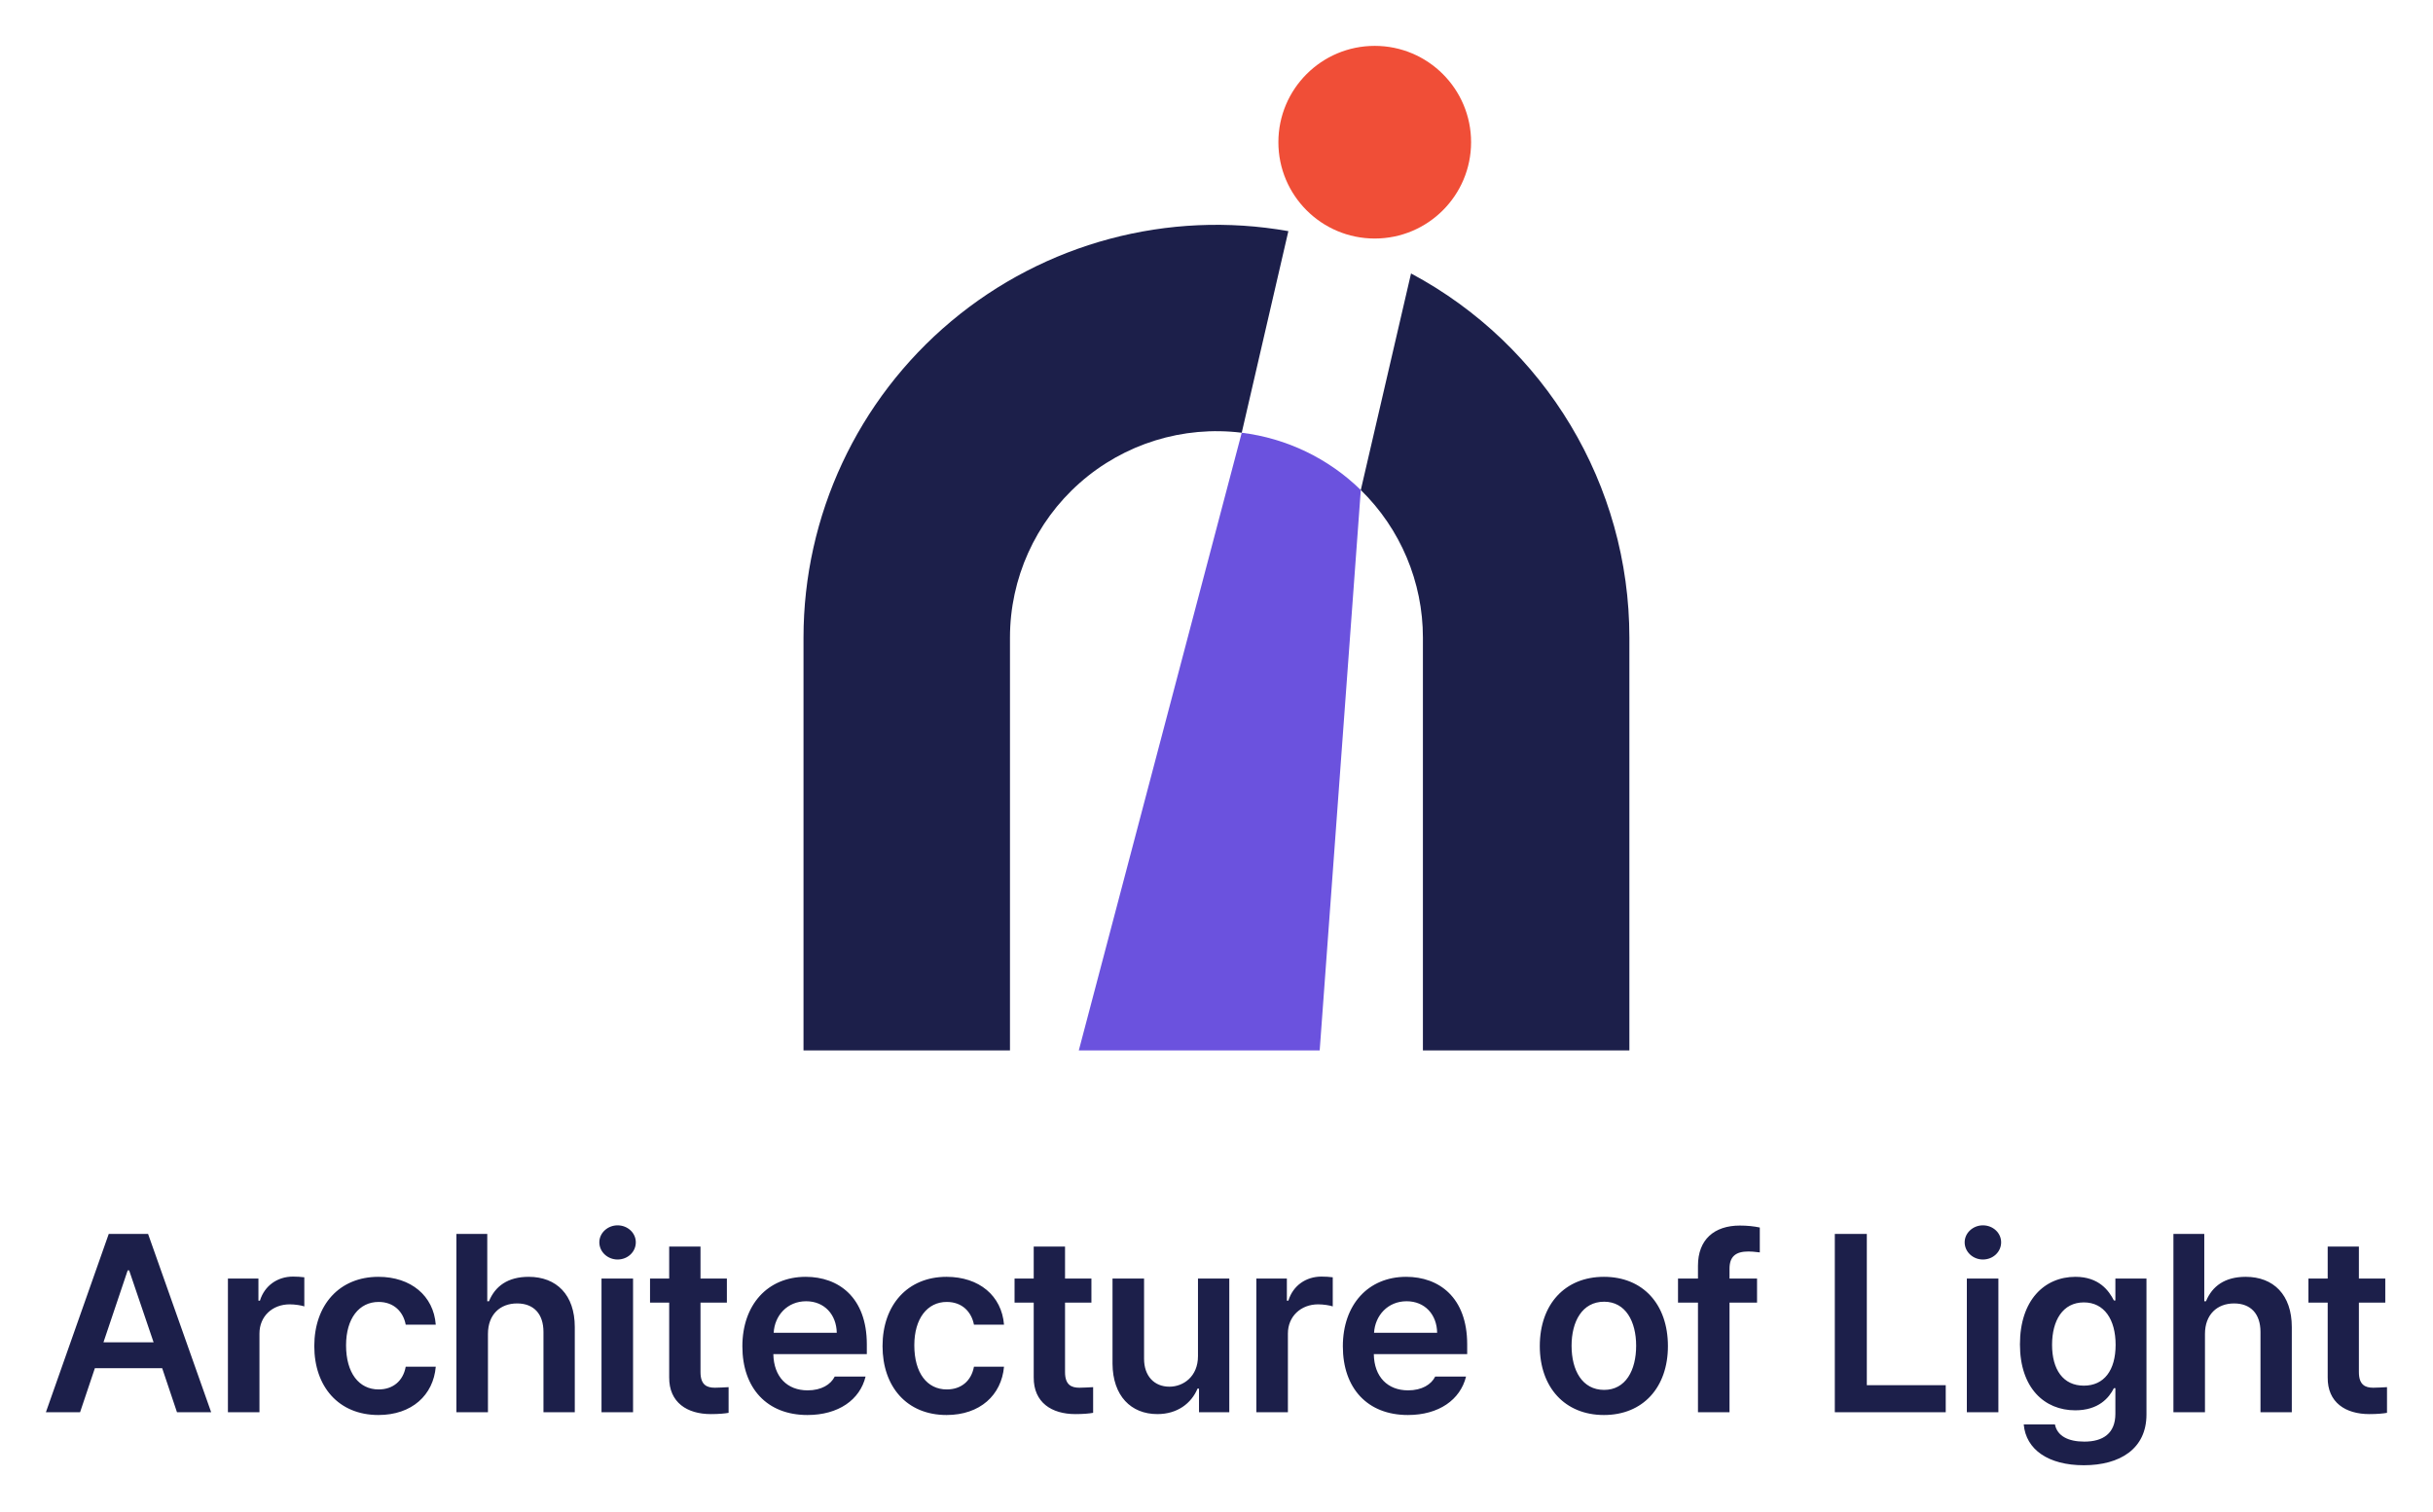
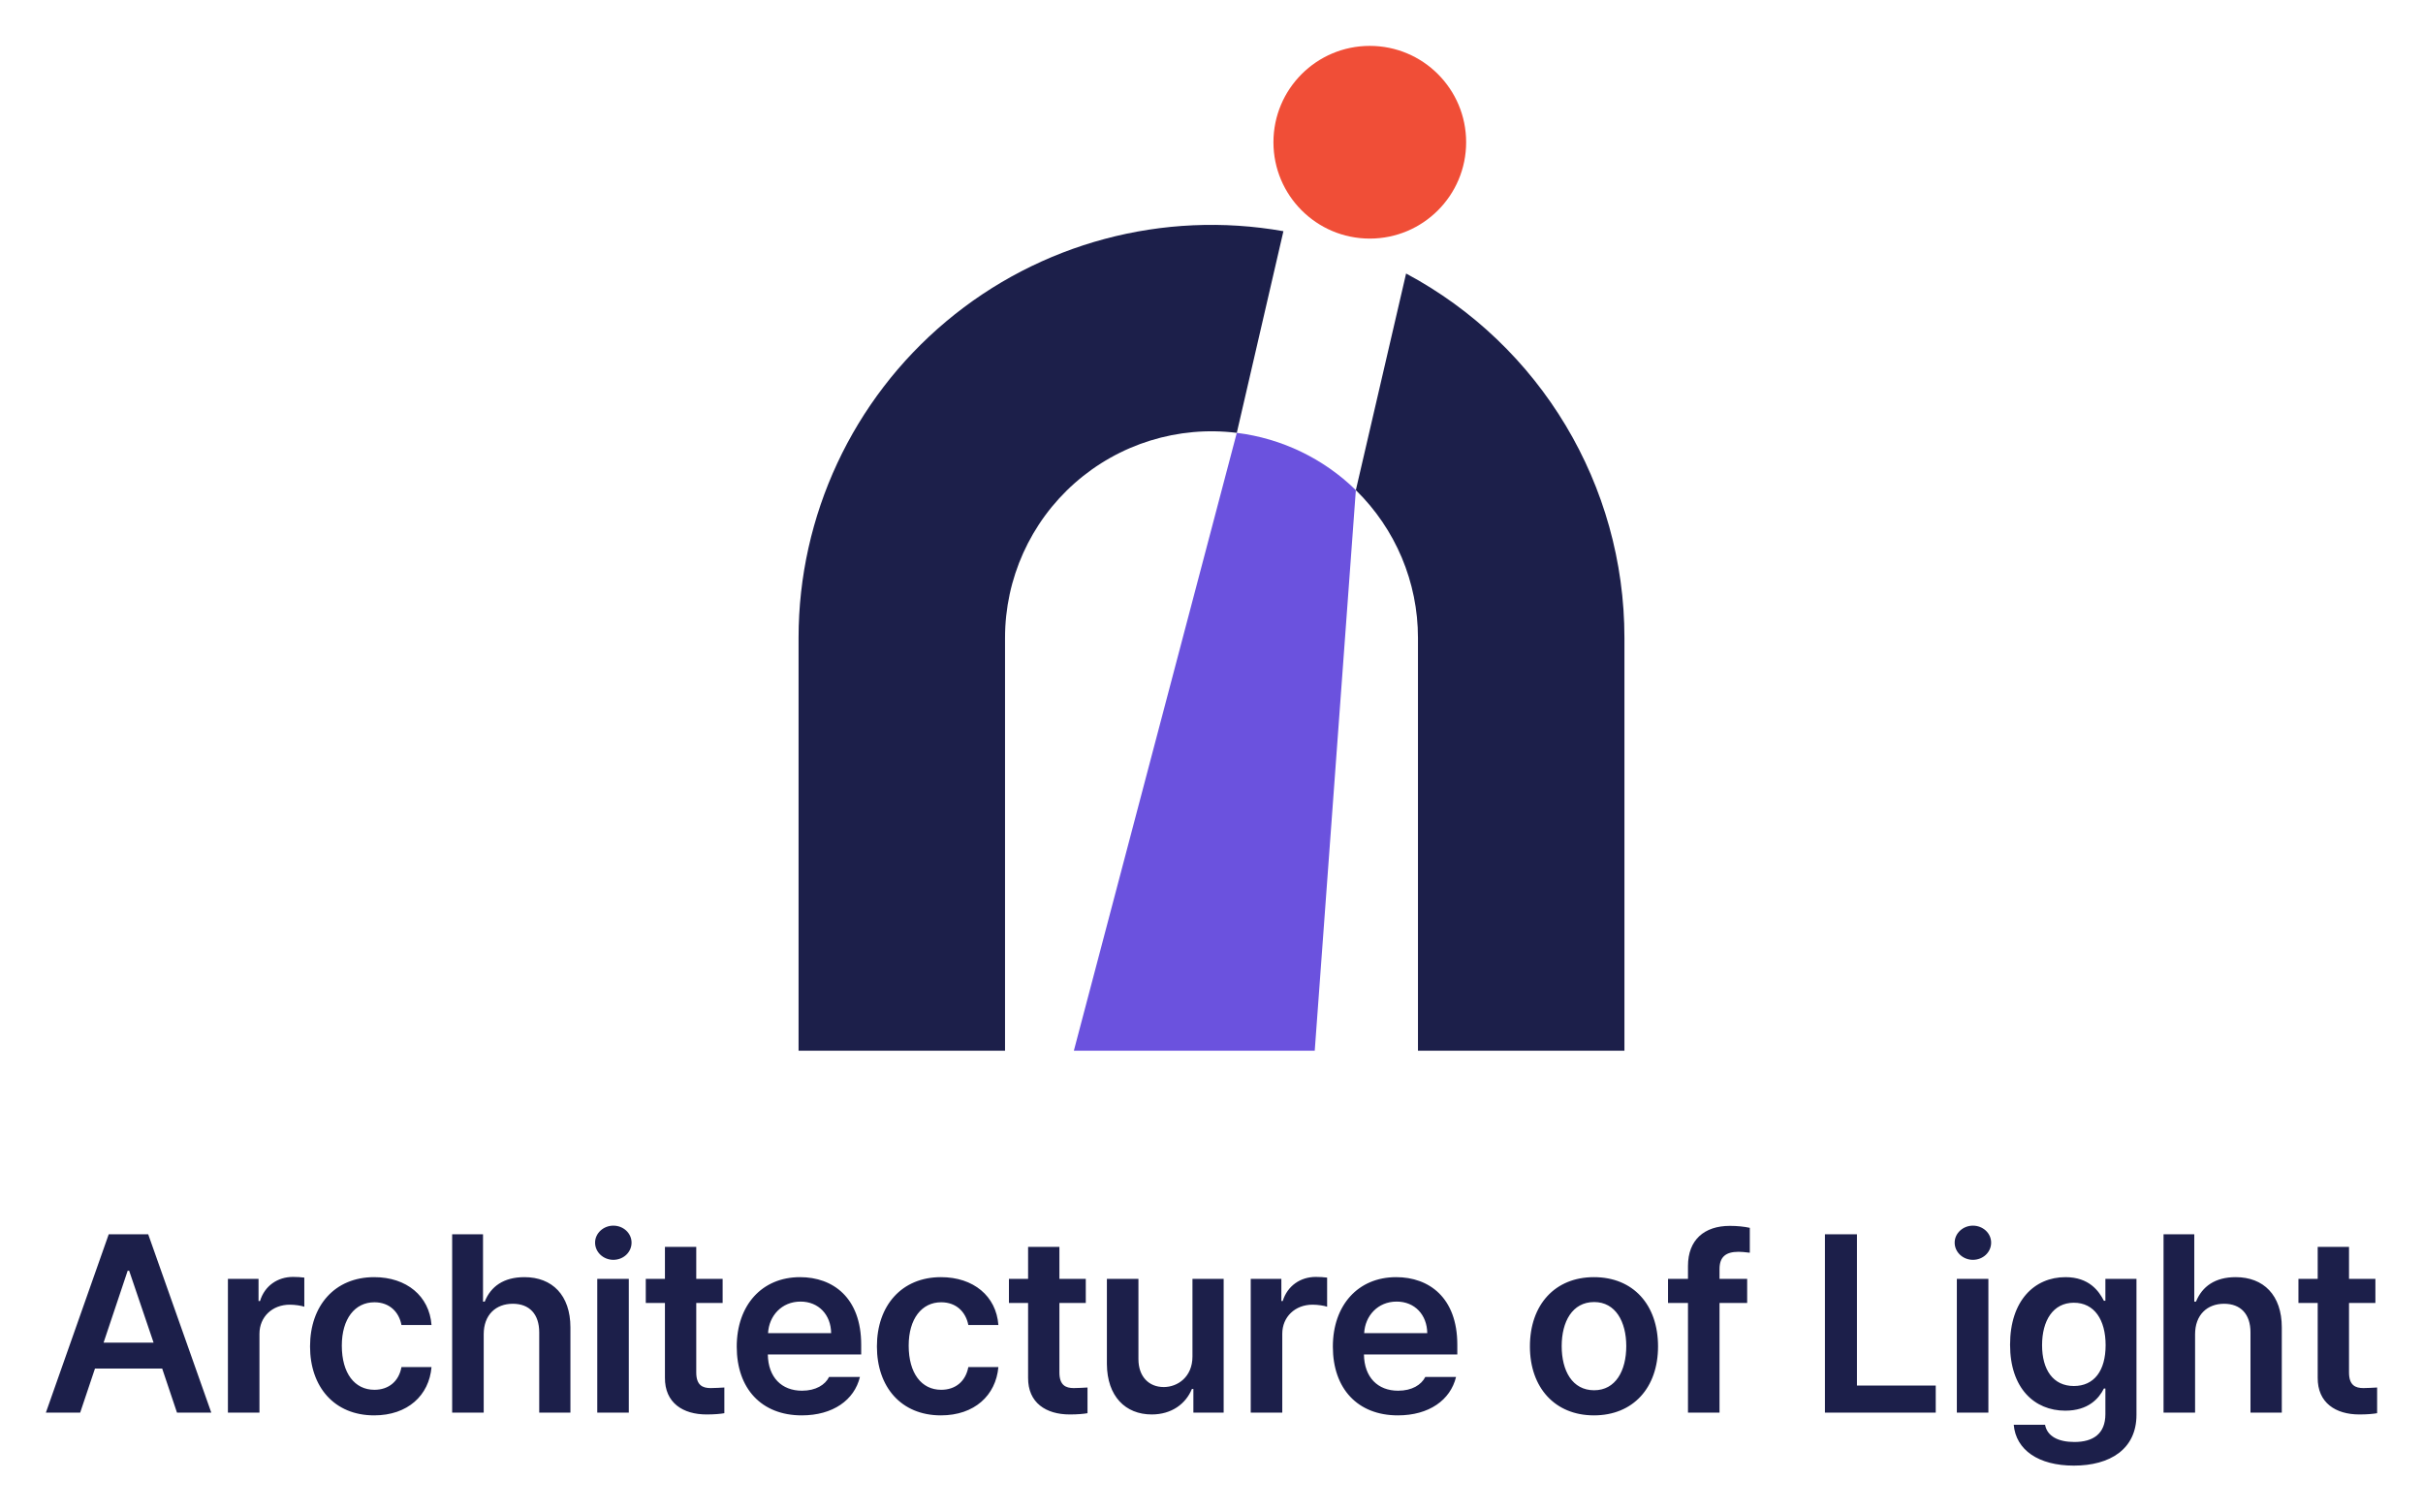
- <svg xmlns="http://www.w3.org/2000/svg" viewBox="-58.05 -1.6 212.11 131.77" role="img" aria-label="Architecture of Light">
+ <svg xmlns="http://www.w3.org/2000/svg" viewBox="-57.62 -1.6 211.24 131.77" role="img" aria-label="Architecture of Light">
  <g transform="scale(1.5)">
    <path fill="#6B52DE" d="M33.47 24.09A12 12 0 0 1 40.39 27.42L38 60H24Z" />
    <path fill="#1C1F4A" d="M8 60V36A24 24 0 0 1 36.18 12.37L33.47 24.09A12 12 0 0 0 20 36V60ZM43.31 14.83A24 24 0 0 1 56 36V60H44V36A12 12 0 0 0 40.39 27.42Z" />
    <circle fill="#F04E37" cx="41.2" cy="7.2" r="5.6" />
  </g>
-   <path fill="#1C1F4A" d="M-51.07 121.55L-49.78 117.71L-43.91 117.71L-42.62 121.55L-39.64 121.55L-45.14 106L-48.57 106L-54.05 121.55ZM-49.03 115.45L-46.92 109.18L-46.79 109.18L-44.66 115.45ZM-38.18 121.55L-35.43 121.55L-35.43 114.68C-35.43 113.2 -34.32 112.14 -32.79 112.14C-32.34 112.14 -31.76 112.23 -31.52 112.32L-31.52 109.78C-31.78 109.74 -32.21 109.72 -32.51 109.72C-33.84 109.72 -34.98 110.49 -35.39 111.82L-35.52 111.82L-35.52 109.89L-38.18 109.89ZM-25.06 121.79C-22.14 121.79 -20.27 120.05 -20.06 117.58L-22.68 117.58C-22.91 118.85 -23.82 119.56 -25.04 119.56C-26.76 119.56 -27.88 118.12 -27.88 115.71C-27.88 113.37 -26.74 111.93 -25.04 111.93C-23.71 111.93 -22.89 112.79 -22.68 113.91L-20.06 113.91C-20.25 111.39 -22.23 109.74 -25.06 109.74C-28.48 109.74 -30.65 112.21 -30.65 115.78C-30.65 119.3 -28.54 121.79 -25.06 121.79ZM-15.51 114.72C-15.51 113.03 -14.45 112.06 -12.97 112.06C-11.53 112.06 -10.67 112.96 -10.67 114.55L-10.67 121.55L-7.94 121.55L-7.94 114.12C-7.94 111.31 -9.53 109.74 -11.96 109.74C-13.77 109.74 -14.88 110.55 -15.42 111.87L-15.57 111.87L-15.57 106L-18.26 106L-18.26 121.55L-15.51 121.55ZM-5.61 121.55L-2.86 121.55L-2.86 109.89L-5.61 109.89ZM-4.21 108.23C-3.33 108.23 -2.62 107.57 -2.62 106.73C-2.62 105.91 -3.33 105.25 -4.21 105.25C-5.07 105.25 -5.8 105.91 -5.8 106.73C-5.8 107.57 -5.07 108.23 -4.21 108.23ZM5.32 109.89L3.02 109.89L3.02 107.1L0.29 107.1L0.29 109.89L-1.38 109.89L-1.38 111.99L0.29 111.99L0.29 118.5C0.27 120.7 1.86 121.71 3.92 121.71C4.61 121.71 5.15 121.66 5.47 121.6L5.47 119.36C5.13 119.38 4.59 119.41 4.27 119.41C3.58 119.41 3.02 119.17 3.02 118.05L3.02 111.99L5.32 111.99ZM12.34 121.79C15.05 121.79 16.92 120.46 17.41 118.44L14.72 118.44C14.38 119.13 13.56 119.64 12.36 119.64C10.58 119.64 9.41 118.47 9.37 116.48L17.52 116.48L17.52 115.63C17.52 111.52 15.05 109.74 12.19 109.74C8.86 109.74 6.67 112.19 6.67 115.8C6.67 119.45 8.82 121.79 12.34 121.79ZM9.4 114.62C9.48 113.12 10.58 111.87 12.23 111.87C13.82 111.87 14.87 113.03 14.9 114.62ZM24.47 121.79C27.39 121.79 29.26 120.05 29.48 117.58L26.86 117.58C26.62 118.85 25.72 119.56 24.49 119.56C22.77 119.56 21.66 118.12 21.66 115.71C21.66 113.37 22.8 111.93 24.49 111.93C25.83 111.93 26.64 112.79 26.86 113.91L29.48 113.91C29.28 111.39 27.31 109.74 24.47 109.74C21.06 109.74 18.89 112.21 18.89 115.78C18.89 119.3 20.99 121.79 24.47 121.79ZM37.1 109.89L34.8 109.89L34.8 107.1L32.07 107.1L32.07 109.89L30.4 109.89L30.4 111.99L32.07 111.99L32.07 118.5C32.05 120.7 33.64 121.71 35.7 121.71C36.39 121.71 36.93 121.66 37.25 121.6L37.25 119.36C36.9 119.38 36.37 119.41 36.05 119.41C35.36 119.41 34.8 119.17 34.8 118.05L34.8 111.99L37.1 111.99ZM46.39 116.66C46.39 118.44 45.11 119.32 43.9 119.32C42.57 119.32 41.69 118.38 41.69 116.89L41.69 109.89L38.94 109.89L38.94 117.32C38.96 120.12 40.55 121.71 42.85 121.71C44.59 121.71 45.81 120.78 46.35 119.49L46.48 119.49L46.48 121.55L49.12 121.55L49.12 109.89L46.39 109.89ZM51.48 121.55L54.23 121.55L54.23 114.68C54.23 113.2 55.35 112.14 56.87 112.14C57.32 112.14 57.9 112.23 58.14 112.32L58.14 109.78C57.88 109.74 57.45 109.72 57.15 109.72C55.82 109.72 54.68 110.49 54.27 111.82L54.14 111.82L54.14 109.89L51.48 109.89ZM64.69 121.79C67.39 121.79 69.26 120.46 69.76 118.44L67.07 118.44C66.73 119.13 65.91 119.64 64.71 119.64C62.93 119.64 61.75 118.47 61.72 116.48L69.86 116.48L69.86 115.63C69.86 111.52 67.39 109.74 64.54 109.74C61.21 109.74 59.02 112.19 59.02 115.8C59.02 119.45 61.16 121.79 64.69 121.79ZM61.74 114.62C61.83 113.12 62.93 111.87 64.58 111.87C66.17 111.87 67.22 113.03 67.24 114.62ZM81.78 121.79C85.19 121.79 87.36 119.38 87.36 115.78C87.36 112.14 85.19 109.74 81.78 109.74C78.38 109.74 76.19 112.14 76.19 115.78C76.19 119.38 78.38 121.79 81.78 121.79ZM81.8 119.6C79.89 119.6 78.96 117.9 78.96 115.75C78.96 113.63 79.89 111.91 81.8 111.91C83.67 111.91 84.59 113.63 84.59 115.75C84.59 117.9 83.67 119.6 81.8 119.6ZM95.13 109.89L92.73 109.89L92.73 109.03C92.73 107.98 93.26 107.53 94.38 107.53C94.57 107.53 94.92 107.55 95.37 107.61L95.37 105.44C94.85 105.33 94.27 105.27 93.63 105.27C91.4 105.27 89.98 106.49 89.98 108.77L89.98 109.89L88.24 109.89L88.24 111.99L89.98 111.99L89.98 121.55L92.73 121.55L92.73 111.99L95.13 111.99ZM101.91 121.55L111.58 121.55L111.58 119.19L104.7 119.19L104.7 106L101.91 106ZM113.42 121.55L116.17 121.55L116.17 109.89L113.42 109.89ZM114.82 108.23C115.7 108.23 116.41 107.57 116.41 106.73C116.41 105.91 115.7 105.25 114.82 105.25C113.96 105.25 113.23 105.91 113.23 106.73C113.23 107.57 113.96 108.23 114.82 108.23ZM123.62 126.17C126.78 126.17 129.08 124.73 129.08 121.75L129.08 109.89L126.37 109.89L126.37 111.8L126.24 111.8C125.81 110.96 124.95 109.74 122.89 109.74C120.18 109.74 118.05 111.78 118.05 115.63C118.05 119.43 120.18 121.38 122.87 121.38C124.89 121.38 125.81 120.31 126.24 119.45L126.37 119.45L126.37 121.68C126.37 123.4 125.29 124.11 123.66 124.11C122.26 124.11 121.3 123.62 121.1 122.61L118.38 122.61C118.57 124.8 120.52 126.17 123.62 126.17ZM123.62 119.23C121.81 119.23 120.85 117.82 120.85 115.67C120.85 113.54 121.79 111.97 123.62 111.97C125.4 111.97 126.39 113.46 126.39 115.67C126.39 117.9 125.38 119.23 123.62 119.23ZM134.18 114.72C134.18 113.03 135.24 112.06 136.72 112.06C138.16 112.06 139.02 112.96 139.02 114.55L139.02 121.55L141.75 121.55L141.75 114.12C141.75 111.31 140.16 109.74 137.73 109.74C135.92 109.74 134.81 110.55 134.27 111.87L134.12 111.87L134.12 106L131.43 106L131.43 121.55L134.18 121.55ZM149.9 109.89L147.6 109.89L147.6 107.1L144.88 107.1L144.88 109.89L143.2 109.89L143.2 111.99L144.88 111.99L144.88 118.5C144.85 120.7 146.44 121.71 148.51 121.71C149.19 121.71 149.73 121.66 150.05 121.6L150.05 119.36C149.71 119.38 149.17 119.41 148.85 119.41C148.16 119.41 147.6 119.17 147.6 118.05L147.6 111.99L149.9 111.99Z" />
+   <path fill="#1C1F4A" d="M-50.63 121.55L-49.34 117.71L-43.48 117.71L-42.19 121.55L-39.2 121.55L-44.7 106L-48.14 106L-53.62 121.55ZM-48.59 115.45L-46.49 109.18L-46.36 109.18L-44.23 115.45ZM-37.75 121.55L-35 121.55L-35 114.68C-35 113.2 -33.88 112.14 -32.35 112.14C-31.9 112.14 -31.32 112.23 -31.09 112.32L-31.09 109.78C-31.35 109.74 -31.77 109.72 -32.08 109.72C-33.41 109.72 -34.55 110.49 -34.95 111.82L-35.08 111.82L-35.08 109.89L-37.75 109.89ZM-25 121.79C-22.08 121.79 -20.21 120.05 -20 117.58L-22.62 117.58C-22.85 118.85 -23.76 119.56 -24.98 119.56C-26.7 119.56 -27.82 118.12 -27.82 115.71C-27.82 113.37 -26.68 111.93 -24.98 111.93C-23.65 111.93 -22.83 112.79 -22.62 113.91L-20 113.91C-20.19 111.39 -22.17 109.74 -25 109.74C-28.42 109.74 -30.59 112.21 -30.59 115.78C-30.59 119.3 -28.48 121.79 -25 121.79ZM-15.45 114.72C-15.45 113.03 -14.4 112.06 -12.91 112.06C-11.47 112.06 -10.61 112.96 -10.61 114.55L-10.61 121.55L-7.89 121.55L-7.89 114.12C-7.89 111.31 -9.48 109.74 -11.9 109.74C-13.71 109.74 -14.83 110.55 -15.36 111.87L-15.51 111.87L-15.51 106L-18.2 106L-18.2 121.55L-15.45 121.55ZM-5.55 121.55L-2.8 121.55L-2.8 109.89L-5.55 109.89ZM-4.15 108.23C-3.27 108.23 -2.56 107.57 -2.56 106.73C-2.56 105.91 -3.27 105.25 -4.15 105.25C-5.01 105.25 -5.74 105.91 -5.74 106.73C-5.74 107.57 -5.01 108.23 -4.15 108.23ZM5.38 109.89L3.08 109.89L3.08 107.1L0.35 107.1L0.35 109.89L-1.32 109.89L-1.32 111.99L0.35 111.99L0.35 118.5C0.33 120.7 1.92 121.71 3.98 121.71C4.67 121.71 5.21 121.66 5.53 121.6L5.53 119.36C5.19 119.38 4.65 119.41 4.33 119.41C3.64 119.41 3.08 119.17 3.08 118.05L3.08 111.99L5.38 111.99ZM12.28 121.79C14.99 121.79 16.86 120.46 17.35 118.44L14.66 118.44C14.32 119.13 13.5 119.64 12.3 119.64C10.52 119.64 9.35 118.47 9.32 116.48L17.46 116.48L17.46 115.63C17.46 111.52 14.99 109.74 12.13 109.74C8.8 109.74 6.61 112.19 6.61 115.8C6.61 119.45 8.76 121.79 12.28 121.79ZM9.34 114.62C9.42 113.12 10.52 111.87 12.17 111.87C13.76 111.87 14.82 113.03 14.84 114.62ZM24.41 121.79C27.33 121.79 29.2 120.05 29.42 117.58L26.8 117.58C26.56 118.85 25.66 119.56 24.43 119.56C22.72 119.56 21.6 118.12 21.6 115.71C21.6 113.37 22.74 111.93 24.43 111.93C25.77 111.93 26.58 112.79 26.8 113.91L29.42 113.91C29.23 111.39 27.25 109.74 24.41 109.74C21 109.74 18.83 112.21 18.83 115.78C18.83 119.3 20.93 121.79 24.41 121.79ZM37.04 109.89L34.74 109.89L34.74 107.1L32.01 107.1L32.01 109.89L30.34 109.89L30.34 111.99L32.01 111.99L32.01 118.5C31.99 120.7 33.58 121.71 35.64 121.71C36.33 121.71 36.87 121.66 37.19 121.6L37.19 119.36C36.85 119.38 36.31 119.41 35.99 119.41C35.3 119.41 34.74 119.17 34.74 118.05L34.74 111.99L37.04 111.99ZM46.34 116.66C46.34 118.44 45.05 119.32 43.84 119.32C42.51 119.32 41.63 118.38 41.63 116.89L41.63 109.89L38.88 109.89L38.88 117.32C38.9 120.12 40.49 121.71 42.79 121.71C44.53 121.71 45.76 120.78 46.29 119.49L46.42 119.49L46.42 121.55L49.06 121.55L49.06 109.89L46.34 109.89ZM51.42 121.55L54.17 121.55L54.17 114.68C54.17 113.2 55.29 112.14 56.81 112.14C57.27 112.14 57.85 112.23 58.08 112.32L58.08 109.78C57.82 109.74 57.39 109.72 57.09 109.72C55.76 109.72 54.62 110.49 54.21 111.82L54.09 111.82L54.09 109.89L51.42 109.89ZM64.25 121.79C66.96 121.79 68.83 120.46 69.32 118.44L66.64 118.44C66.29 119.13 65.48 119.64 64.27 119.64C62.49 119.64 61.32 118.47 61.29 116.48L69.43 116.48L69.43 115.63C69.43 111.52 66.96 109.74 64.1 109.74C60.77 109.74 58.58 112.19 58.58 115.8C58.58 119.45 60.73 121.79 64.25 121.79ZM61.31 114.62C61.39 113.12 62.49 111.87 64.14 111.87C65.73 111.87 66.79 113.03 66.81 114.62ZM81.34 121.79C84.76 121.79 86.93 119.38 86.93 115.78C86.93 112.14 84.76 109.74 81.34 109.74C77.95 109.74 75.76 112.14 75.76 115.78C75.76 119.38 77.95 121.79 81.34 121.79ZM81.36 119.6C79.45 119.6 78.53 117.9 78.53 115.75C78.53 113.63 79.45 111.91 81.36 111.91C83.23 111.91 84.16 113.63 84.16 115.75C84.16 117.9 83.23 119.6 81.36 119.6ZM94.7 109.89L92.29 109.89L92.29 109.03C92.29 107.98 92.83 107.53 93.95 107.53C94.14 107.53 94.48 107.55 94.93 107.61L94.93 105.44C94.42 105.33 93.84 105.27 93.19 105.27C90.96 105.27 89.54 106.49 89.54 108.77L89.54 109.89L87.8 109.89L87.8 111.99L89.54 111.99L89.54 121.55L92.29 121.55L92.29 111.99L94.7 111.99ZM101.48 121.55L111.14 121.55L111.14 119.19L104.27 119.19L104.27 106L101.48 106ZM112.98 121.55L115.73 121.55L115.73 109.89L112.98 109.89ZM114.38 108.23C115.26 108.23 115.97 107.57 115.97 106.73C115.97 105.91 115.26 105.25 114.38 105.25C113.52 105.25 112.79 105.91 112.79 106.73C112.79 107.57 113.52 108.23 114.38 108.23ZM123.18 126.17C126.34 126.17 128.64 124.73 128.64 121.75L128.64 109.89L125.93 109.89L125.93 111.8L125.8 111.8C125.37 110.96 124.52 109.74 122.45 109.74C119.75 109.74 117.62 111.78 117.62 115.63C117.62 119.43 119.75 121.38 122.43 121.38C124.45 121.38 125.37 120.31 125.8 119.45L125.93 119.45L125.93 121.68C125.93 123.4 124.86 124.11 123.23 124.11C121.83 124.11 120.86 123.62 120.67 122.61L117.94 122.61C118.13 124.8 120.09 126.17 123.18 126.17ZM123.18 119.23C121.38 119.23 120.41 117.82 120.41 115.67C120.41 113.54 121.36 111.97 123.18 111.97C124.97 111.97 125.95 113.46 125.95 115.67C125.95 117.9 124.95 119.23 123.18 119.23ZM133.75 114.72C133.75 113.03 134.8 112.06 136.28 112.06C137.72 112.06 138.58 112.96 138.58 114.55L138.58 121.55L141.31 121.55L141.31 114.12C141.31 111.31 139.72 109.74 137.29 109.74C135.49 109.74 134.37 110.55 133.83 111.87L133.68 111.87L133.68 106L131 106L131 121.55L133.75 121.55ZM149.47 109.89L147.17 109.89L147.17 107.1L144.44 107.1L144.44 109.89L142.76 109.89L142.76 111.99L144.44 111.99L144.44 118.5C144.42 120.7 146.01 121.71 148.07 121.71C148.76 121.71 149.3 121.66 149.62 121.6L149.62 119.36C149.27 119.38 148.74 119.41 148.42 119.41C147.73 119.41 147.17 119.17 147.17 118.05L147.17 111.99L149.47 111.99Z" />
</svg>
